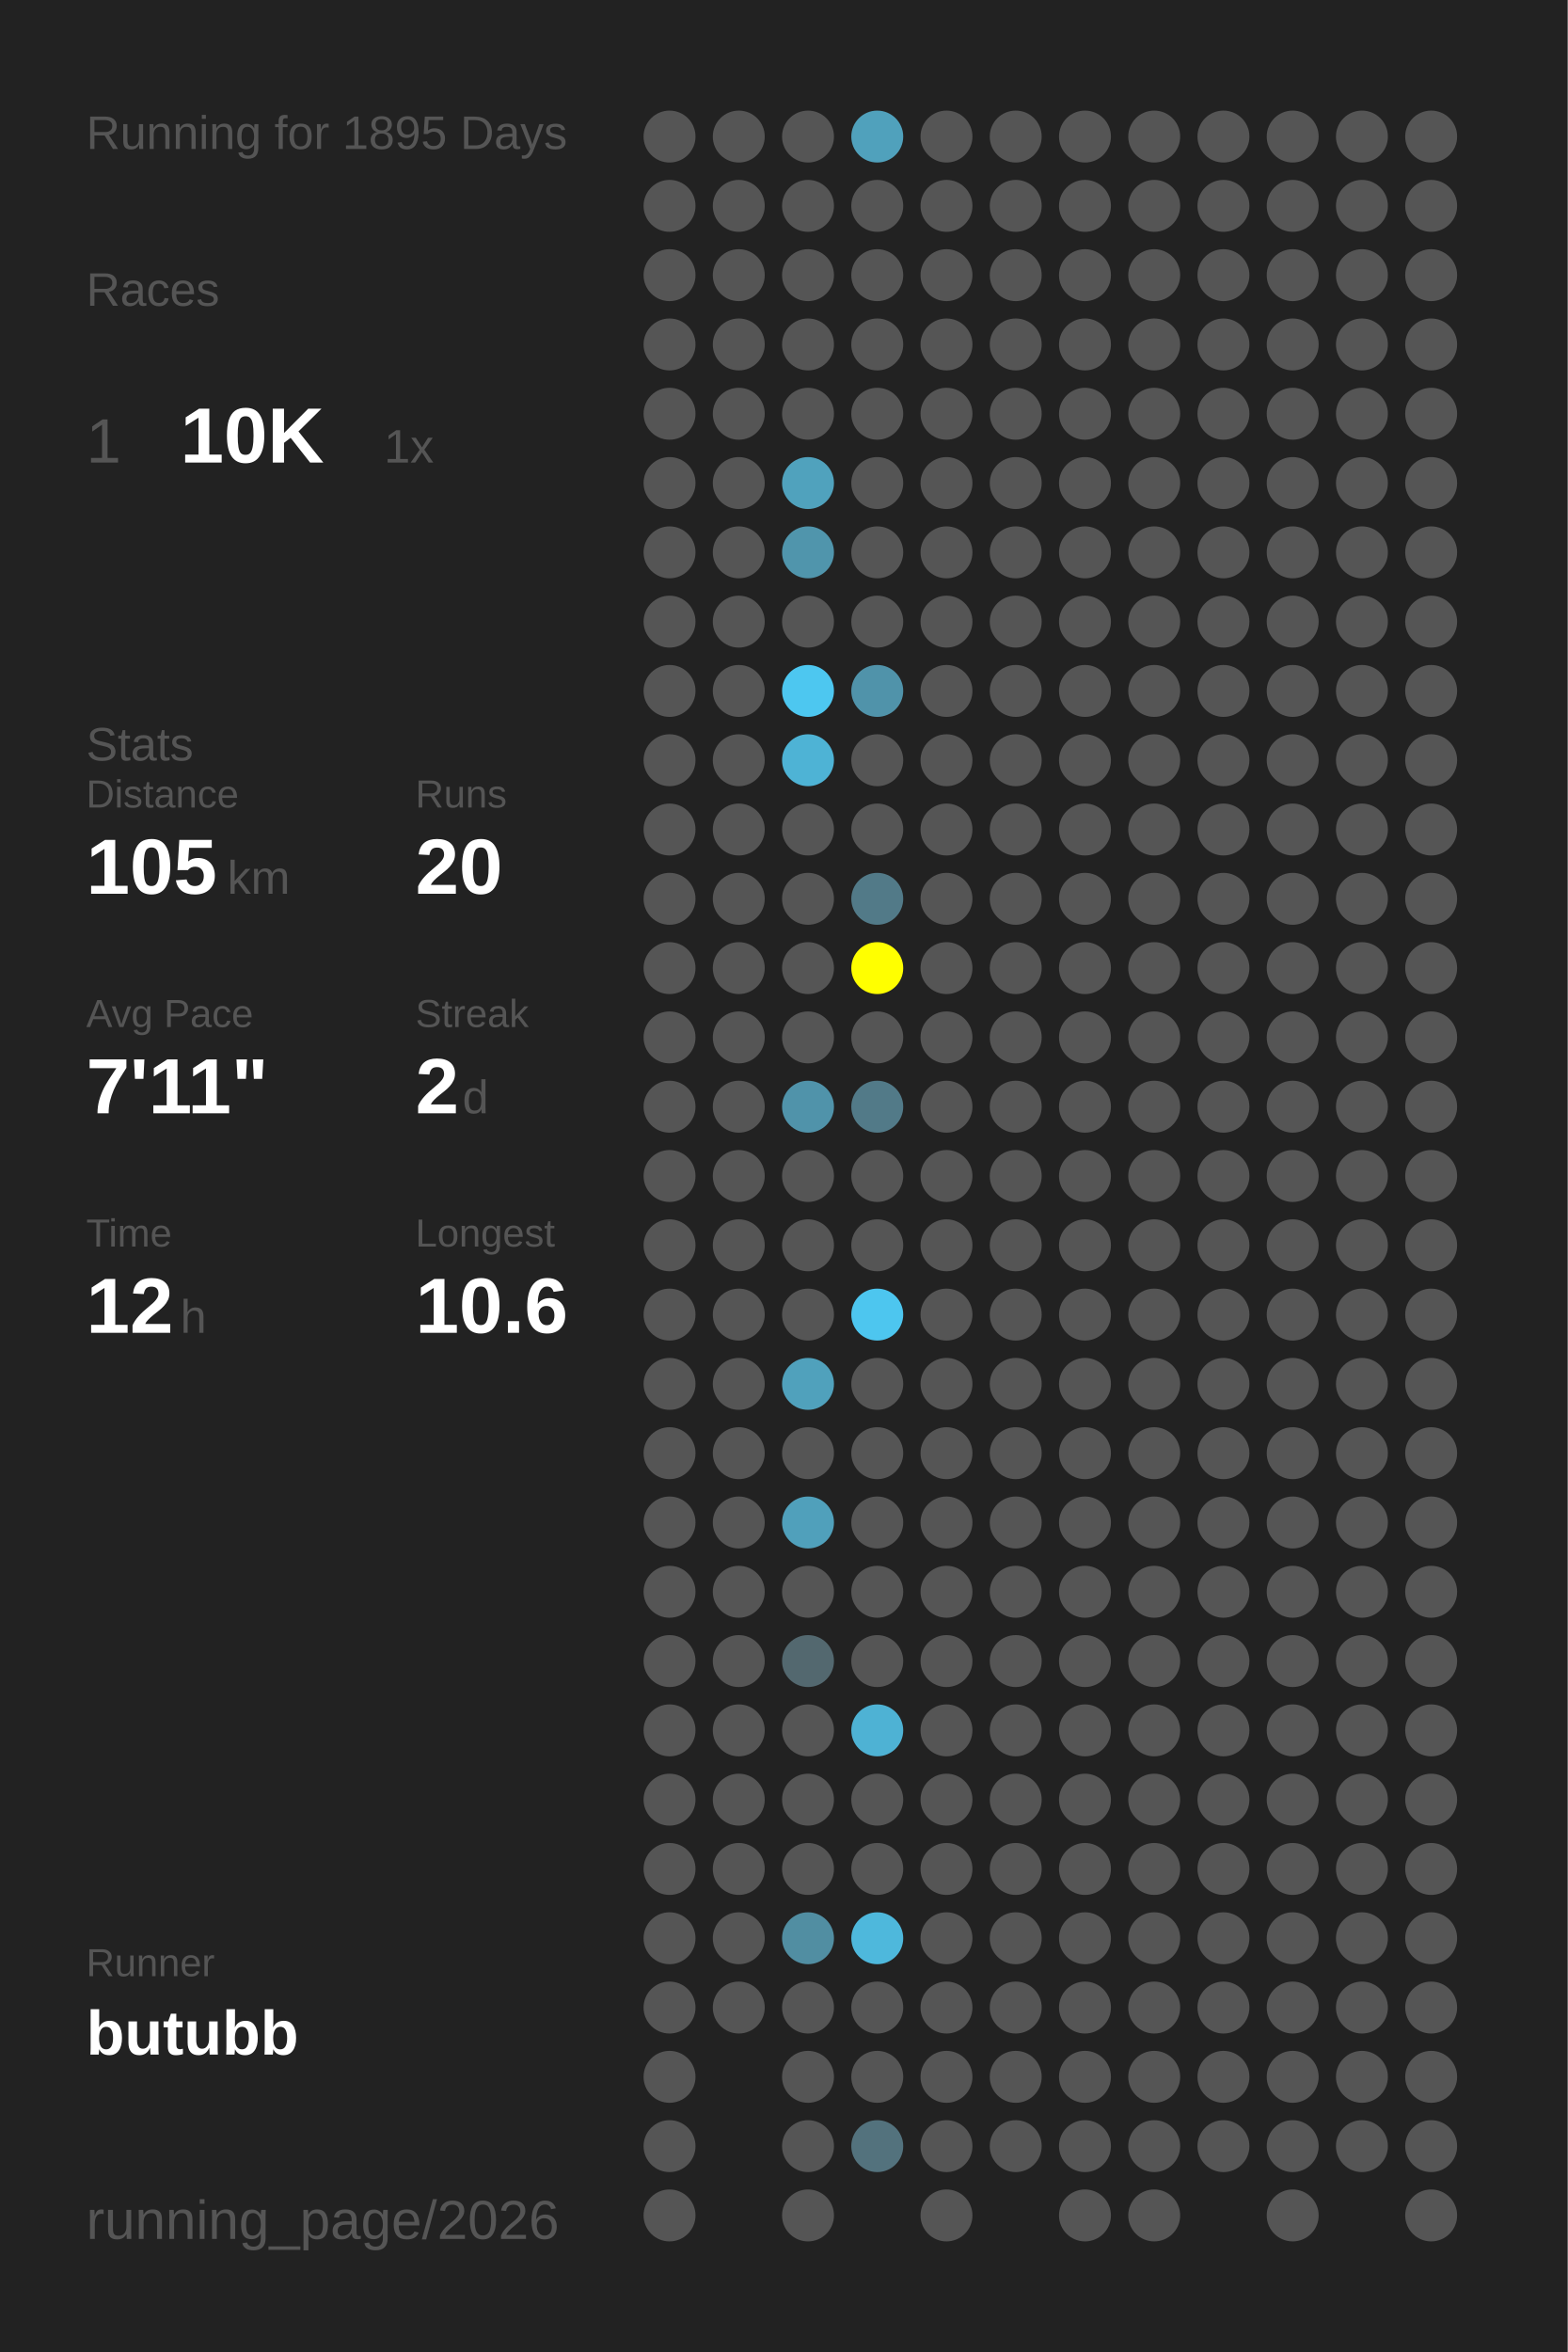
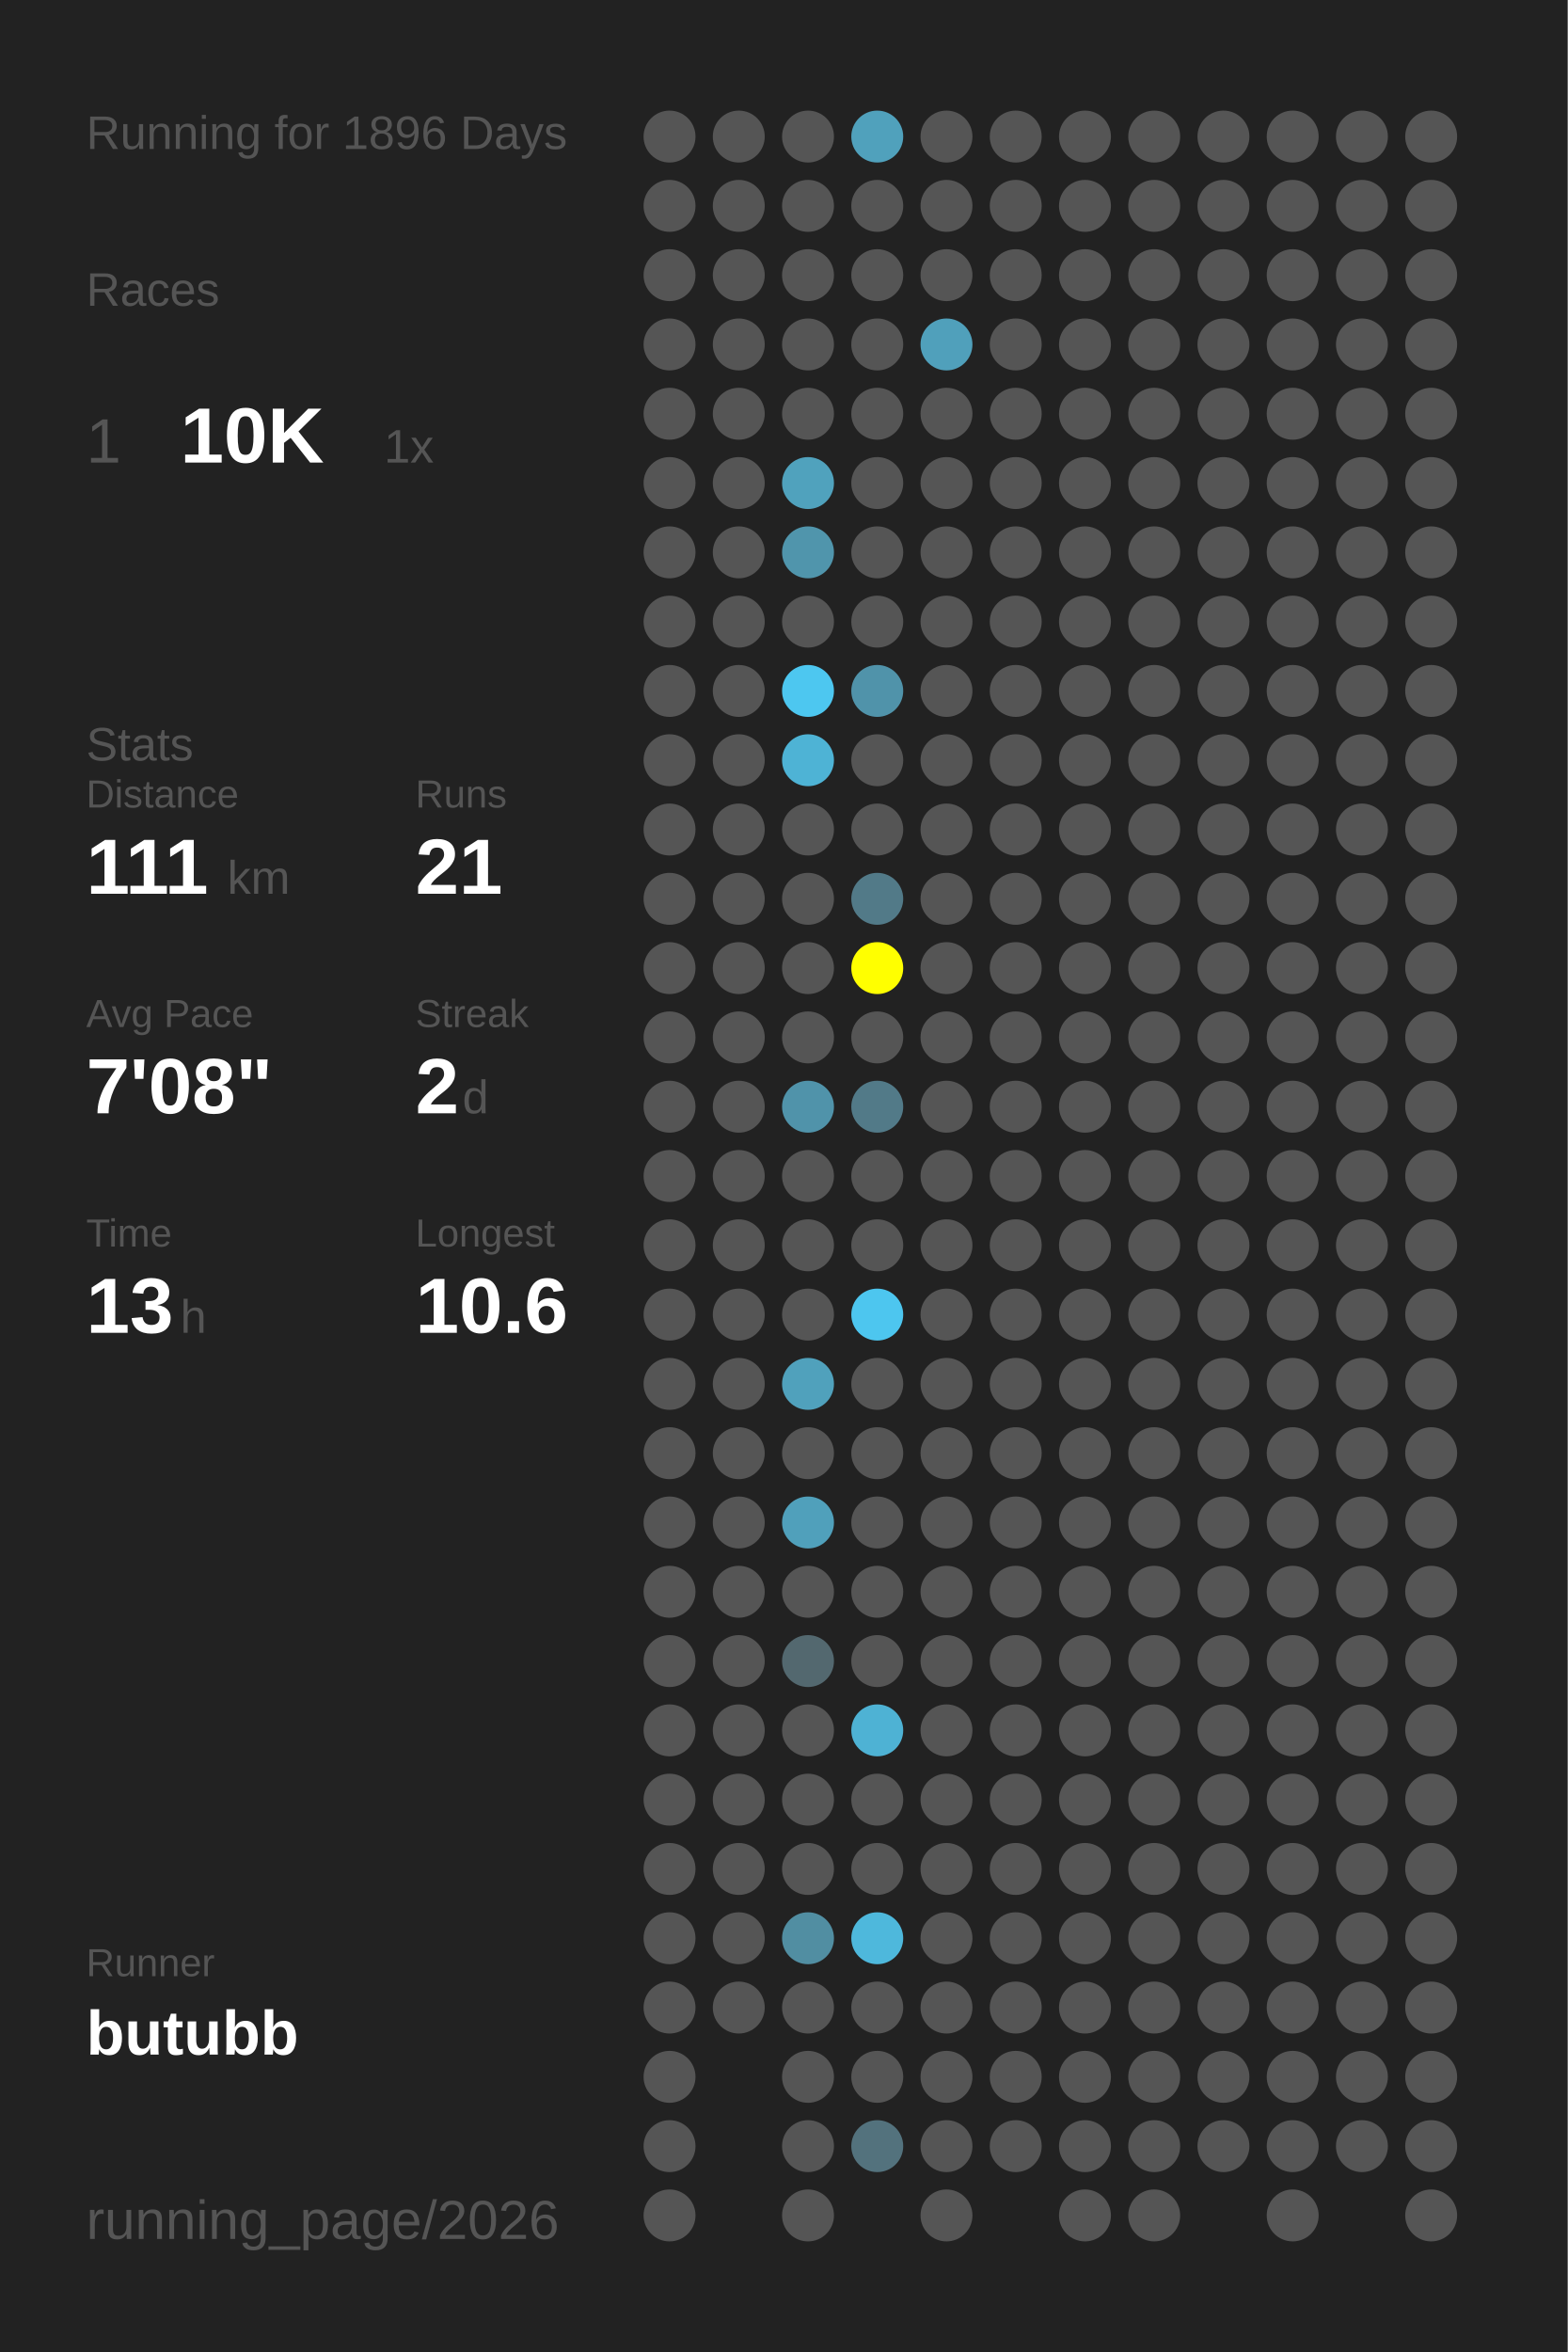
<svg xmlns="http://www.w3.org/2000/svg" baseProfile="full" height="300mm" version="1.1" viewBox="0,0,200,300" width="200mm">
  <defs />
  <rect fill="#222222" height="300" width="200" x="0" y="0" />
-   <text fill="#555555" style="font-size:6px; font-family:Arial;" x="11" y="19">Running for 1895 Days</text>
+   <text fill="#555555" style="font-size:6px; font-family:Arial;" x="11" y="19">Running for 1896 Days</text>
  <text fill="#555555" style="font-size:6px; font-family:Arial;" x="11" y="39">Races</text>
  <text fill="#555555" style="font-size:8px; font-family:Arial;" x="11" y="59">1</text>
  <text fill="#FFFFFF" style="font-size:10px; font-family:Arial; font-weight:bold;" x="23" y="59">10K</text>
  <text fill="#555555" style="font-size:6px; font-family:Arial;" x="49" y="59">1x</text>
  <text fill="#555555" style="font-size:6px; font-family:Arial;" x="11" y="97">Stats</text>
  <text fill="#555555" style="font-size:5px; font-family:Arial;" x="11" y="103">Distance</text>
-   <text fill="#FFFFFF" style="font-size:10px; font-family:Arial; font-weight:bold;" x="11" y="114">105</text>
+   <text fill="#FFFFFF" style="font-size:10px; font-family:Arial; font-weight:bold;" x="11" y="114">111</text>
  <text fill="#555555" style="font-size:6px; font-family:Arial;" x="29" y="114">km</text>
  <text fill="#555555" style="font-size:5px; font-family:Arial;" x="53" y="103">Runs</text>
-   <text fill="#FFFFFF" style="font-size:10px; font-family:Arial; font-weight:bold;" x="53" y="114">20</text>
+   <text fill="#FFFFFF" style="font-size:10px; font-family:Arial; font-weight:bold;" x="53" y="114">21</text>
  <text fill="#555555" style="font-size:5px; font-family:Arial;" x="11" y="131">Avg Pace</text>
-   <text fill="#FFFFFF" style="font-size:10px; font-family:Arial; font-weight:bold;" x="11" y="142">7'11"</text>
+   <text fill="#FFFFFF" style="font-size:10px; font-family:Arial; font-weight:bold;" x="11" y="142">7'08"</text>
  <text fill="#555555" style="font-size:5px; font-family:Arial;" x="53" y="131">Streak</text>
  <text fill="#FFFFFF" style="font-size:10px; font-family:Arial; font-weight:bold;" x="53" y="142">2</text>
  <text fill="#555555" style="font-size:6px; font-family:Arial;" x="59" y="142">d</text>
  <text fill="#555555" style="font-size:5px; font-family:Arial;" x="11" y="159">Time</text>
-   <text fill="#FFFFFF" style="font-size:10px; font-family:Arial; font-weight:bold;" x="11" y="170">12</text>
+   <text fill="#FFFFFF" style="font-size:10px; font-family:Arial; font-weight:bold;" x="11" y="170">13</text>
  <text fill="#555555" style="font-size:6px; font-family:Arial;" x="23" y="170">h</text>
  <text fill="#555555" style="font-size:5px; font-family:Arial;" x="53" y="159">Longest</text>
  <text fill="#FFFFFF" style="font-size:10px; font-family:Arial; font-weight:bold;" x="53" y="170">10.6</text>
  <text fill="#555555" style="font-size:5px; font-family:Arial;" x="11" y="252.065">Runner</text>
  <text fill="#FFFFFF" style="font-size:8px; font-family:Arial; font-weight:bold;" x="11" y="262.065">butubb</text>
  <text fill="#555555" style="font-size:7px; font-family:Arial;" x="11" y="285.581">running_page/2026</text>
  <circle cx="85.417" cy="17.419" fill="#555555" r="3.312" />
  <circle cx="85.417" cy="26.258" fill="#555555" r="3.312" />
  <circle cx="85.417" cy="35.097" fill="#555555" r="3.312" />
  <circle cx="85.417" cy="43.935" fill="#555555" r="3.312" />
  <circle cx="85.417" cy="52.774" fill="#555555" r="3.312" />
  <circle cx="85.417" cy="61.613" fill="#555555" r="3.312" />
  <circle cx="85.417" cy="70.452" fill="#555555" r="3.312" />
  <circle cx="85.417" cy="79.29" fill="#555555" r="3.312" />
  <circle cx="85.417" cy="88.129" fill="#555555" r="3.312" />
  <circle cx="85.417" cy="96.968" fill="#555555" r="3.312" />
  <circle cx="85.417" cy="105.806" fill="#555555" r="3.312" />
  <circle cx="85.417" cy="114.645" fill="#555555" r="3.312" />
  <circle cx="85.417" cy="123.484" fill="#555555" r="3.312" />
  <circle cx="85.417" cy="132.323" fill="#555555" r="3.312" />
  <circle cx="85.417" cy="141.161" fill="#555555" r="3.312" />
  <circle cx="85.417" cy="150" fill="#555555" r="3.312" />
  <circle cx="85.417" cy="158.839" fill="#555555" r="3.312" />
  <circle cx="85.417" cy="167.677" fill="#555555" r="3.312" />
  <circle cx="85.417" cy="176.516" fill="#555555" r="3.312" />
  <circle cx="85.417" cy="185.355" fill="#555555" r="3.312" />
  <circle cx="85.417" cy="194.194" fill="#555555" r="3.312" />
  <circle cx="85.417" cy="203.032" fill="#555555" r="3.312" />
  <circle cx="85.417" cy="211.871" fill="#555555" r="3.312" />
  <circle cx="85.417" cy="220.71" fill="#555555" r="3.312" />
  <circle cx="85.417" cy="229.548" fill="#555555" r="3.312" />
  <circle cx="85.417" cy="238.387" fill="#555555" r="3.312" />
  <circle cx="85.417" cy="247.226" fill="#555555" r="3.312" />
  <circle cx="85.417" cy="256.065" fill="#555555" r="3.312" />
  <circle cx="85.417" cy="264.903" fill="#555555" r="3.312" />
  <circle cx="85.417" cy="273.742" fill="#555555" r="3.312" />
  <circle cx="85.417" cy="282.581" fill="#555555" r="3.312" />
  <circle cx="94.25" cy="17.419" fill="#555555" r="3.312" />
  <circle cx="94.25" cy="26.258" fill="#555555" r="3.312" />
  <circle cx="94.25" cy="35.097" fill="#555555" r="3.312" />
  <circle cx="94.25" cy="43.935" fill="#555555" r="3.312" />
  <circle cx="94.25" cy="52.774" fill="#555555" r="3.312" />
  <circle cx="94.25" cy="61.613" fill="#555555" r="3.312" />
  <circle cx="94.25" cy="70.452" fill="#555555" r="3.312" />
  <circle cx="94.25" cy="79.29" fill="#555555" r="3.312" />
  <circle cx="94.25" cy="88.129" fill="#555555" r="3.312" />
  <circle cx="94.25" cy="96.968" fill="#555555" r="3.312" />
  <circle cx="94.25" cy="105.806" fill="#555555" r="3.312" />
  <circle cx="94.25" cy="114.645" fill="#555555" r="3.312" />
  <circle cx="94.25" cy="123.484" fill="#555555" r="3.312" />
  <circle cx="94.25" cy="132.323" fill="#555555" r="3.312" />
  <circle cx="94.25" cy="141.161" fill="#555555" r="3.312" />
  <circle cx="94.25" cy="150" fill="#555555" r="3.312" />
  <circle cx="94.25" cy="158.839" fill="#555555" r="3.312" />
  <circle cx="94.25" cy="167.677" fill="#555555" r="3.312" />
  <circle cx="94.25" cy="176.516" fill="#555555" r="3.312" />
  <circle cx="94.25" cy="185.355" fill="#555555" r="3.312" />
  <circle cx="94.25" cy="194.194" fill="#555555" r="3.312" />
  <circle cx="94.25" cy="203.032" fill="#555555" r="3.312" />
  <circle cx="94.25" cy="211.871" fill="#555555" r="3.312" />
  <circle cx="94.25" cy="220.71" fill="#555555" r="3.312" />
  <circle cx="94.25" cy="229.548" fill="#555555" r="3.312" />
  <circle cx="94.25" cy="238.387" fill="#555555" r="3.312" />
  <circle cx="94.25" cy="247.226" fill="#555555" r="3.312" />
  <circle cx="94.25" cy="256.065" fill="#555555" r="3.312" />
  <circle cx="103.083" cy="17.419" fill="#555555" r="3.312" />
  <circle cx="103.083" cy="26.258" fill="#555555" r="3.312" />
  <circle cx="103.083" cy="35.097" fill="#555555" r="3.312" />
  <circle cx="103.083" cy="43.935" fill="#555555" r="3.312" />
  <circle cx="103.083" cy="52.774" fill="#555555" r="3.312" />
  <circle cx="103.083" cy="61.613" fill="#50a2bd" r="3.312" />
  <circle cx="103.083" cy="70.452" fill="#5095ac" r="3.312" />
  <circle cx="103.083" cy="79.29" fill="#555555" r="3.312" />
  <circle cx="103.083" cy="88.129" fill="#4dc7f0" r="3.312" />
  <circle cx="103.083" cy="96.968" fill="#4eb3d5" r="3.312" />
  <circle cx="103.083" cy="105.806" fill="#555555" r="3.312" />
  <circle cx="103.083" cy="114.645" fill="#555555" r="3.312" />
  <circle cx="103.083" cy="123.484" fill="#555555" r="3.312" />
  <circle cx="103.083" cy="132.323" fill="#555555" r="3.312" />
  <circle cx="103.083" cy="141.161" fill="#5093aa" r="3.312" />
  <circle cx="103.083" cy="150" fill="#555555" r="3.312" />
  <circle cx="103.083" cy="158.839" fill="#555555" r="3.312" />
  <circle cx="103.083" cy="167.677" fill="#555555" r="3.312" />
  <circle cx="103.083" cy="176.516" fill="#50a1bc" r="3.312" />
  <circle cx="103.083" cy="185.355" fill="#555555" r="3.312" />
  <circle cx="103.083" cy="194.194" fill="#50a0bb" r="3.312" />
  <circle cx="103.083" cy="203.032" fill="#555555" r="3.312" />
  <circle cx="103.083" cy="211.871" fill="#53686f" r="3.312" />
  <circle cx="103.083" cy="220.71" fill="#555555" r="3.312" />
  <circle cx="103.083" cy="229.548" fill="#555555" r="3.312" />
  <circle cx="103.083" cy="238.387" fill="#555555" r="3.312" />
  <circle cx="103.083" cy="247.226" fill="#518ea2" r="3.312" />
  <circle cx="103.083" cy="256.065" fill="#555555" r="3.312" />
  <circle cx="103.083" cy="264.903" fill="#555555" r="3.312" />
  <circle cx="103.083" cy="273.742" fill="#555555" r="3.312" />
  <circle cx="103.083" cy="282.581" fill="#555555" r="3.312" />
  <circle cx="111.917" cy="17.419" fill="#50a1bc" r="3.312" />
  <circle cx="111.917" cy="26.258" fill="#555555" r="3.312" />
  <circle cx="111.917" cy="35.097" fill="#555555" r="3.312" />
  <circle cx="111.917" cy="43.935" fill="#555555" r="3.312" />
  <circle cx="111.917" cy="52.774" fill="#555555" r="3.312" />
  <circle cx="111.917" cy="61.613" fill="#555555" r="3.312" />
  <circle cx="111.917" cy="70.452" fill="#555555" r="3.312" />
  <circle cx="111.917" cy="79.29" fill="#555555" r="3.312" />
  <circle cx="111.917" cy="88.129" fill="#5093aa" r="3.312" />
  <circle cx="111.917" cy="96.968" fill="#555555" r="3.312" />
  <circle cx="111.917" cy="105.806" fill="#555555" r="3.312" />
  <circle cx="111.917" cy="114.645" fill="#527a88" r="3.312" />
  <circle cx="111.917" cy="123.484" fill="#FFFF00" r="3.312" />
  <circle cx="111.917" cy="132.323" fill="#555555" r="3.312" />
  <circle cx="111.917" cy="141.161" fill="#527a88" r="3.312" />
  <circle cx="111.917" cy="150" fill="#555555" r="3.312" />
  <circle cx="111.917" cy="158.839" fill="#555555" r="3.312" />
  <circle cx="111.917" cy="167.677" fill="#4dc6ef" r="3.312" />
  <circle cx="111.917" cy="176.516" fill="#555555" r="3.312" />
  <circle cx="111.917" cy="185.355" fill="#555555" r="3.312" />
  <circle cx="111.917" cy="194.194" fill="#555555" r="3.312" />
  <circle cx="111.917" cy="203.032" fill="#555555" r="3.312" />
  <circle cx="111.917" cy="211.871" fill="#555555" r="3.312" />
  <circle cx="111.917" cy="220.71" fill="#4eb2d4" r="3.312" />
  <circle cx="111.917" cy="229.548" fill="#555555" r="3.312" />
  <circle cx="111.917" cy="238.387" fill="#555555" r="3.312" />
  <circle cx="111.917" cy="247.226" fill="#4eb8dc" r="3.312" />
  <circle cx="111.917" cy="256.065" fill="#555555" r="3.312" />
  <circle cx="111.917" cy="264.903" fill="#555555" r="3.312" />
  <circle cx="111.917" cy="273.742" fill="#53727d" r="3.312" />
  <circle cx="120.75" cy="17.419" fill="#555555" r="3.312" />
  <circle cx="120.75" cy="26.258" fill="#555555" r="3.312" />
  <circle cx="120.75" cy="35.097" fill="#555555" r="3.312" />
-   <circle cx="120.75" cy="43.935" fill="#555555" r="3.312" />
+   <circle cx="120.75" cy="43.935" fill="#50a0bb" r="3.312" />
  <circle cx="120.75" cy="52.774" fill="#555555" r="3.312" />
  <circle cx="120.75" cy="61.613" fill="#555555" r="3.312" />
  <circle cx="120.75" cy="70.452" fill="#555555" r="3.312" />
  <circle cx="120.75" cy="79.29" fill="#555555" r="3.312" />
  <circle cx="120.75" cy="88.129" fill="#555555" r="3.312" />
  <circle cx="120.75" cy="96.968" fill="#555555" r="3.312" />
  <circle cx="120.75" cy="105.806" fill="#555555" r="3.312" />
  <circle cx="120.75" cy="114.645" fill="#555555" r="3.312" />
  <circle cx="120.75" cy="123.484" fill="#555555" r="3.312" />
  <circle cx="120.75" cy="132.323" fill="#555555" r="3.312" />
  <circle cx="120.75" cy="141.161" fill="#555555" r="3.312" />
  <circle cx="120.75" cy="150" fill="#555555" r="3.312" />
  <circle cx="120.75" cy="158.839" fill="#555555" r="3.312" />
  <circle cx="120.75" cy="167.677" fill="#555555" r="3.312" />
  <circle cx="120.75" cy="176.516" fill="#555555" r="3.312" />
  <circle cx="120.75" cy="185.355" fill="#555555" r="3.312" />
  <circle cx="120.75" cy="194.194" fill="#555555" r="3.312" />
  <circle cx="120.75" cy="203.032" fill="#555555" r="3.312" />
  <circle cx="120.75" cy="211.871" fill="#555555" r="3.312" />
  <circle cx="120.75" cy="220.71" fill="#555555" r="3.312" />
  <circle cx="120.75" cy="229.548" fill="#555555" r="3.312" />
  <circle cx="120.75" cy="238.387" fill="#555555" r="3.312" />
  <circle cx="120.75" cy="247.226" fill="#555555" r="3.312" />
  <circle cx="120.75" cy="256.065" fill="#555555" r="3.312" />
  <circle cx="120.75" cy="264.903" fill="#555555" r="3.312" />
  <circle cx="120.75" cy="273.742" fill="#555555" r="3.312" />
  <circle cx="120.75" cy="282.581" fill="#555555" r="3.312" />
  <circle cx="129.583" cy="17.419" fill="#555555" r="3.312" />
  <circle cx="129.583" cy="26.258" fill="#555555" r="3.312" />
  <circle cx="129.583" cy="35.097" fill="#555555" r="3.312" />
  <circle cx="129.583" cy="43.935" fill="#555555" r="3.312" />
  <circle cx="129.583" cy="52.774" fill="#555555" r="3.312" />
  <circle cx="129.583" cy="61.613" fill="#555555" r="3.312" />
  <circle cx="129.583" cy="70.452" fill="#555555" r="3.312" />
  <circle cx="129.583" cy="79.29" fill="#555555" r="3.312" />
  <circle cx="129.583" cy="88.129" fill="#555555" r="3.312" />
  <circle cx="129.583" cy="96.968" fill="#555555" r="3.312" />
  <circle cx="129.583" cy="105.806" fill="#555555" r="3.312" />
  <circle cx="129.583" cy="114.645" fill="#555555" r="3.312" />
  <circle cx="129.583" cy="123.484" fill="#555555" r="3.312" />
  <circle cx="129.583" cy="132.323" fill="#555555" r="3.312" />
  <circle cx="129.583" cy="141.161" fill="#555555" r="3.312" />
  <circle cx="129.583" cy="150" fill="#555555" r="3.312" />
  <circle cx="129.583" cy="158.839" fill="#555555" r="3.312" />
  <circle cx="129.583" cy="167.677" fill="#555555" r="3.312" />
  <circle cx="129.583" cy="176.516" fill="#555555" r="3.312" />
  <circle cx="129.583" cy="185.355" fill="#555555" r="3.312" />
  <circle cx="129.583" cy="194.194" fill="#555555" r="3.312" />
  <circle cx="129.583" cy="203.032" fill="#555555" r="3.312" />
  <circle cx="129.583" cy="211.871" fill="#555555" r="3.312" />
  <circle cx="129.583" cy="220.71" fill="#555555" r="3.312" />
  <circle cx="129.583" cy="229.548" fill="#555555" r="3.312" />
  <circle cx="129.583" cy="238.387" fill="#555555" r="3.312" />
  <circle cx="129.583" cy="247.226" fill="#555555" r="3.312" />
  <circle cx="129.583" cy="256.065" fill="#555555" r="3.312" />
  <circle cx="129.583" cy="264.903" fill="#555555" r="3.312" />
  <circle cx="129.583" cy="273.742" fill="#555555" r="3.312" />
  <circle cx="138.417" cy="17.419" fill="#555555" r="3.312" />
  <circle cx="138.417" cy="26.258" fill="#555555" r="3.312" />
  <circle cx="138.417" cy="35.097" fill="#555555" r="3.312" />
  <circle cx="138.417" cy="43.935" fill="#555555" r="3.312" />
  <circle cx="138.417" cy="52.774" fill="#555555" r="3.312" />
  <circle cx="138.417" cy="61.613" fill="#555555" r="3.312" />
  <circle cx="138.417" cy="70.452" fill="#555555" r="3.312" />
  <circle cx="138.417" cy="79.29" fill="#555555" r="3.312" />
  <circle cx="138.417" cy="88.129" fill="#555555" r="3.312" />
  <circle cx="138.417" cy="96.968" fill="#555555" r="3.312" />
  <circle cx="138.417" cy="105.806" fill="#555555" r="3.312" />
  <circle cx="138.417" cy="114.645" fill="#555555" r="3.312" />
  <circle cx="138.417" cy="123.484" fill="#555555" r="3.312" />
  <circle cx="138.417" cy="132.323" fill="#555555" r="3.312" />
  <circle cx="138.417" cy="141.161" fill="#555555" r="3.312" />
  <circle cx="138.417" cy="150" fill="#555555" r="3.312" />
  <circle cx="138.417" cy="158.839" fill="#555555" r="3.312" />
  <circle cx="138.417" cy="167.677" fill="#555555" r="3.312" />
  <circle cx="138.417" cy="176.516" fill="#555555" r="3.312" />
  <circle cx="138.417" cy="185.355" fill="#555555" r="3.312" />
  <circle cx="138.417" cy="194.194" fill="#555555" r="3.312" />
  <circle cx="138.417" cy="203.032" fill="#555555" r="3.312" />
  <circle cx="138.417" cy="211.871" fill="#555555" r="3.312" />
  <circle cx="138.417" cy="220.71" fill="#555555" r="3.312" />
  <circle cx="138.417" cy="229.548" fill="#555555" r="3.312" />
  <circle cx="138.417" cy="238.387" fill="#555555" r="3.312" />
  <circle cx="138.417" cy="247.226" fill="#555555" r="3.312" />
  <circle cx="138.417" cy="256.065" fill="#555555" r="3.312" />
  <circle cx="138.417" cy="264.903" fill="#555555" r="3.312" />
  <circle cx="138.417" cy="273.742" fill="#555555" r="3.312" />
  <circle cx="138.417" cy="282.581" fill="#555555" r="3.312" />
  <circle cx="147.25" cy="17.419" fill="#555555" r="3.312" />
  <circle cx="147.25" cy="26.258" fill="#555555" r="3.312" />
  <circle cx="147.25" cy="35.097" fill="#555555" r="3.312" />
  <circle cx="147.25" cy="43.935" fill="#555555" r="3.312" />
  <circle cx="147.25" cy="52.774" fill="#555555" r="3.312" />
  <circle cx="147.25" cy="61.613" fill="#555555" r="3.312" />
  <circle cx="147.25" cy="70.452" fill="#555555" r="3.312" />
  <circle cx="147.25" cy="79.29" fill="#555555" r="3.312" />
  <circle cx="147.25" cy="88.129" fill="#555555" r="3.312" />
  <circle cx="147.25" cy="96.968" fill="#555555" r="3.312" />
  <circle cx="147.25" cy="105.806" fill="#555555" r="3.312" />
  <circle cx="147.25" cy="114.645" fill="#555555" r="3.312" />
  <circle cx="147.25" cy="123.484" fill="#555555" r="3.312" />
  <circle cx="147.25" cy="132.323" fill="#555555" r="3.312" />
  <circle cx="147.25" cy="141.161" fill="#555555" r="3.312" />
  <circle cx="147.25" cy="150" fill="#555555" r="3.312" />
  <circle cx="147.25" cy="158.839" fill="#555555" r="3.312" />
  <circle cx="147.25" cy="167.677" fill="#555555" r="3.312" />
  <circle cx="147.25" cy="176.516" fill="#555555" r="3.312" />
  <circle cx="147.25" cy="185.355" fill="#555555" r="3.312" />
  <circle cx="147.25" cy="194.194" fill="#555555" r="3.312" />
  <circle cx="147.25" cy="203.032" fill="#555555" r="3.312" />
  <circle cx="147.25" cy="211.871" fill="#555555" r="3.312" />
  <circle cx="147.25" cy="220.71" fill="#555555" r="3.312" />
  <circle cx="147.25" cy="229.548" fill="#555555" r="3.312" />
  <circle cx="147.25" cy="238.387" fill="#555555" r="3.312" />
  <circle cx="147.25" cy="247.226" fill="#555555" r="3.312" />
  <circle cx="147.25" cy="256.065" fill="#555555" r="3.312" />
  <circle cx="147.25" cy="264.903" fill="#555555" r="3.312" />
  <circle cx="147.25" cy="273.742" fill="#555555" r="3.312" />
  <circle cx="147.25" cy="282.581" fill="#555555" r="3.312" />
  <circle cx="156.083" cy="17.419" fill="#555555" r="3.312" />
  <circle cx="156.083" cy="26.258" fill="#555555" r="3.312" />
  <circle cx="156.083" cy="35.097" fill="#555555" r="3.312" />
  <circle cx="156.083" cy="43.935" fill="#555555" r="3.312" />
  <circle cx="156.083" cy="52.774" fill="#555555" r="3.312" />
  <circle cx="156.083" cy="61.613" fill="#555555" r="3.312" />
  <circle cx="156.083" cy="70.452" fill="#555555" r="3.312" />
  <circle cx="156.083" cy="79.29" fill="#555555" r="3.312" />
  <circle cx="156.083" cy="88.129" fill="#555555" r="3.312" />
  <circle cx="156.083" cy="96.968" fill="#555555" r="3.312" />
  <circle cx="156.083" cy="105.806" fill="#555555" r="3.312" />
  <circle cx="156.083" cy="114.645" fill="#555555" r="3.312" />
  <circle cx="156.083" cy="123.484" fill="#555555" r="3.312" />
  <circle cx="156.083" cy="132.323" fill="#555555" r="3.312" />
  <circle cx="156.083" cy="141.161" fill="#555555" r="3.312" />
  <circle cx="156.083" cy="150" fill="#555555" r="3.312" />
  <circle cx="156.083" cy="158.839" fill="#555555" r="3.312" />
  <circle cx="156.083" cy="167.677" fill="#555555" r="3.312" />
  <circle cx="156.083" cy="176.516" fill="#555555" r="3.312" />
  <circle cx="156.083" cy="185.355" fill="#555555" r="3.312" />
  <circle cx="156.083" cy="194.194" fill="#555555" r="3.312" />
  <circle cx="156.083" cy="203.032" fill="#555555" r="3.312" />
  <circle cx="156.083" cy="211.871" fill="#555555" r="3.312" />
  <circle cx="156.083" cy="220.71" fill="#555555" r="3.312" />
  <circle cx="156.083" cy="229.548" fill="#555555" r="3.312" />
  <circle cx="156.083" cy="238.387" fill="#555555" r="3.312" />
  <circle cx="156.083" cy="247.226" fill="#555555" r="3.312" />
  <circle cx="156.083" cy="256.065" fill="#555555" r="3.312" />
  <circle cx="156.083" cy="264.903" fill="#555555" r="3.312" />
  <circle cx="156.083" cy="273.742" fill="#555555" r="3.312" />
  <circle cx="164.917" cy="17.419" fill="#555555" r="3.312" />
  <circle cx="164.917" cy="26.258" fill="#555555" r="3.312" />
  <circle cx="164.917" cy="35.097" fill="#555555" r="3.312" />
  <circle cx="164.917" cy="43.935" fill="#555555" r="3.312" />
  <circle cx="164.917" cy="52.774" fill="#555555" r="3.312" />
  <circle cx="164.917" cy="61.613" fill="#555555" r="3.312" />
  <circle cx="164.917" cy="70.452" fill="#555555" r="3.312" />
  <circle cx="164.917" cy="79.29" fill="#555555" r="3.312" />
  <circle cx="164.917" cy="88.129" fill="#555555" r="3.312" />
  <circle cx="164.917" cy="96.968" fill="#555555" r="3.312" />
  <circle cx="164.917" cy="105.806" fill="#555555" r="3.312" />
  <circle cx="164.917" cy="114.645" fill="#555555" r="3.312" />
  <circle cx="164.917" cy="123.484" fill="#555555" r="3.312" />
  <circle cx="164.917" cy="132.323" fill="#555555" r="3.312" />
  <circle cx="164.917" cy="141.161" fill="#555555" r="3.312" />
  <circle cx="164.917" cy="150" fill="#555555" r="3.312" />
  <circle cx="164.917" cy="158.839" fill="#555555" r="3.312" />
  <circle cx="164.917" cy="167.677" fill="#555555" r="3.312" />
  <circle cx="164.917" cy="176.516" fill="#555555" r="3.312" />
  <circle cx="164.917" cy="185.355" fill="#555555" r="3.312" />
  <circle cx="164.917" cy="194.194" fill="#555555" r="3.312" />
  <circle cx="164.917" cy="203.032" fill="#555555" r="3.312" />
  <circle cx="164.917" cy="211.871" fill="#555555" r="3.312" />
  <circle cx="164.917" cy="220.71" fill="#555555" r="3.312" />
  <circle cx="164.917" cy="229.548" fill="#555555" r="3.312" />
  <circle cx="164.917" cy="238.387" fill="#555555" r="3.312" />
  <circle cx="164.917" cy="247.226" fill="#555555" r="3.312" />
  <circle cx="164.917" cy="256.065" fill="#555555" r="3.312" />
  <circle cx="164.917" cy="264.903" fill="#555555" r="3.312" />
  <circle cx="164.917" cy="273.742" fill="#555555" r="3.312" />
  <circle cx="164.917" cy="282.581" fill="#555555" r="3.312" />
  <circle cx="173.75" cy="17.419" fill="#555555" r="3.312" />
  <circle cx="173.75" cy="26.258" fill="#555555" r="3.312" />
  <circle cx="173.75" cy="35.097" fill="#555555" r="3.312" />
  <circle cx="173.75" cy="43.935" fill="#555555" r="3.312" />
  <circle cx="173.75" cy="52.774" fill="#555555" r="3.312" />
  <circle cx="173.75" cy="61.613" fill="#555555" r="3.312" />
  <circle cx="173.75" cy="70.452" fill="#555555" r="3.312" />
  <circle cx="173.75" cy="79.29" fill="#555555" r="3.312" />
  <circle cx="173.75" cy="88.129" fill="#555555" r="3.312" />
  <circle cx="173.75" cy="96.968" fill="#555555" r="3.312" />
  <circle cx="173.75" cy="105.806" fill="#555555" r="3.312" />
  <circle cx="173.75" cy="114.645" fill="#555555" r="3.312" />
  <circle cx="173.75" cy="123.484" fill="#555555" r="3.312" />
  <circle cx="173.75" cy="132.323" fill="#555555" r="3.312" />
  <circle cx="173.75" cy="141.161" fill="#555555" r="3.312" />
  <circle cx="173.75" cy="150" fill="#555555" r="3.312" />
  <circle cx="173.75" cy="158.839" fill="#555555" r="3.312" />
  <circle cx="173.75" cy="167.677" fill="#555555" r="3.312" />
  <circle cx="173.75" cy="176.516" fill="#555555" r="3.312" />
  <circle cx="173.75" cy="185.355" fill="#555555" r="3.312" />
  <circle cx="173.75" cy="194.194" fill="#555555" r="3.312" />
  <circle cx="173.75" cy="203.032" fill="#555555" r="3.312" />
  <circle cx="173.75" cy="211.871" fill="#555555" r="3.312" />
  <circle cx="173.75" cy="220.71" fill="#555555" r="3.312" />
  <circle cx="173.75" cy="229.548" fill="#555555" r="3.312" />
  <circle cx="173.75" cy="238.387" fill="#555555" r="3.312" />
  <circle cx="173.75" cy="247.226" fill="#555555" r="3.312" />
  <circle cx="173.75" cy="256.065" fill="#555555" r="3.312" />
  <circle cx="173.75" cy="264.903" fill="#555555" r="3.312" />
  <circle cx="173.75" cy="273.742" fill="#555555" r="3.312" />
  <circle cx="182.583" cy="17.419" fill="#555555" r="3.312" />
  <circle cx="182.583" cy="26.258" fill="#555555" r="3.312" />
  <circle cx="182.583" cy="35.097" fill="#555555" r="3.312" />
  <circle cx="182.583" cy="43.935" fill="#555555" r="3.312" />
  <circle cx="182.583" cy="52.774" fill="#555555" r="3.312" />
  <circle cx="182.583" cy="61.613" fill="#555555" r="3.312" />
  <circle cx="182.583" cy="70.452" fill="#555555" r="3.312" />
  <circle cx="182.583" cy="79.29" fill="#555555" r="3.312" />
  <circle cx="182.583" cy="88.129" fill="#555555" r="3.312" />
  <circle cx="182.583" cy="96.968" fill="#555555" r="3.312" />
  <circle cx="182.583" cy="105.806" fill="#555555" r="3.312" />
  <circle cx="182.583" cy="114.645" fill="#555555" r="3.312" />
  <circle cx="182.583" cy="123.484" fill="#555555" r="3.312" />
  <circle cx="182.583" cy="132.323" fill="#555555" r="3.312" />
  <circle cx="182.583" cy="141.161" fill="#555555" r="3.312" />
  <circle cx="182.583" cy="150" fill="#555555" r="3.312" />
  <circle cx="182.583" cy="158.839" fill="#555555" r="3.312" />
  <circle cx="182.583" cy="167.677" fill="#555555" r="3.312" />
  <circle cx="182.583" cy="176.516" fill="#555555" r="3.312" />
  <circle cx="182.583" cy="185.355" fill="#555555" r="3.312" />
  <circle cx="182.583" cy="194.194" fill="#555555" r="3.312" />
  <circle cx="182.583" cy="203.032" fill="#555555" r="3.312" />
  <circle cx="182.583" cy="211.871" fill="#555555" r="3.312" />
  <circle cx="182.583" cy="220.71" fill="#555555" r="3.312" />
  <circle cx="182.583" cy="229.548" fill="#555555" r="3.312" />
  <circle cx="182.583" cy="238.387" fill="#555555" r="3.312" />
  <circle cx="182.583" cy="247.226" fill="#555555" r="3.312" />
  <circle cx="182.583" cy="256.065" fill="#555555" r="3.312" />
  <circle cx="182.583" cy="264.903" fill="#555555" r="3.312" />
  <circle cx="182.583" cy="273.742" fill="#555555" r="3.312" />
  <circle cx="182.583" cy="282.581" fill="#555555" r="3.312" />
</svg>
